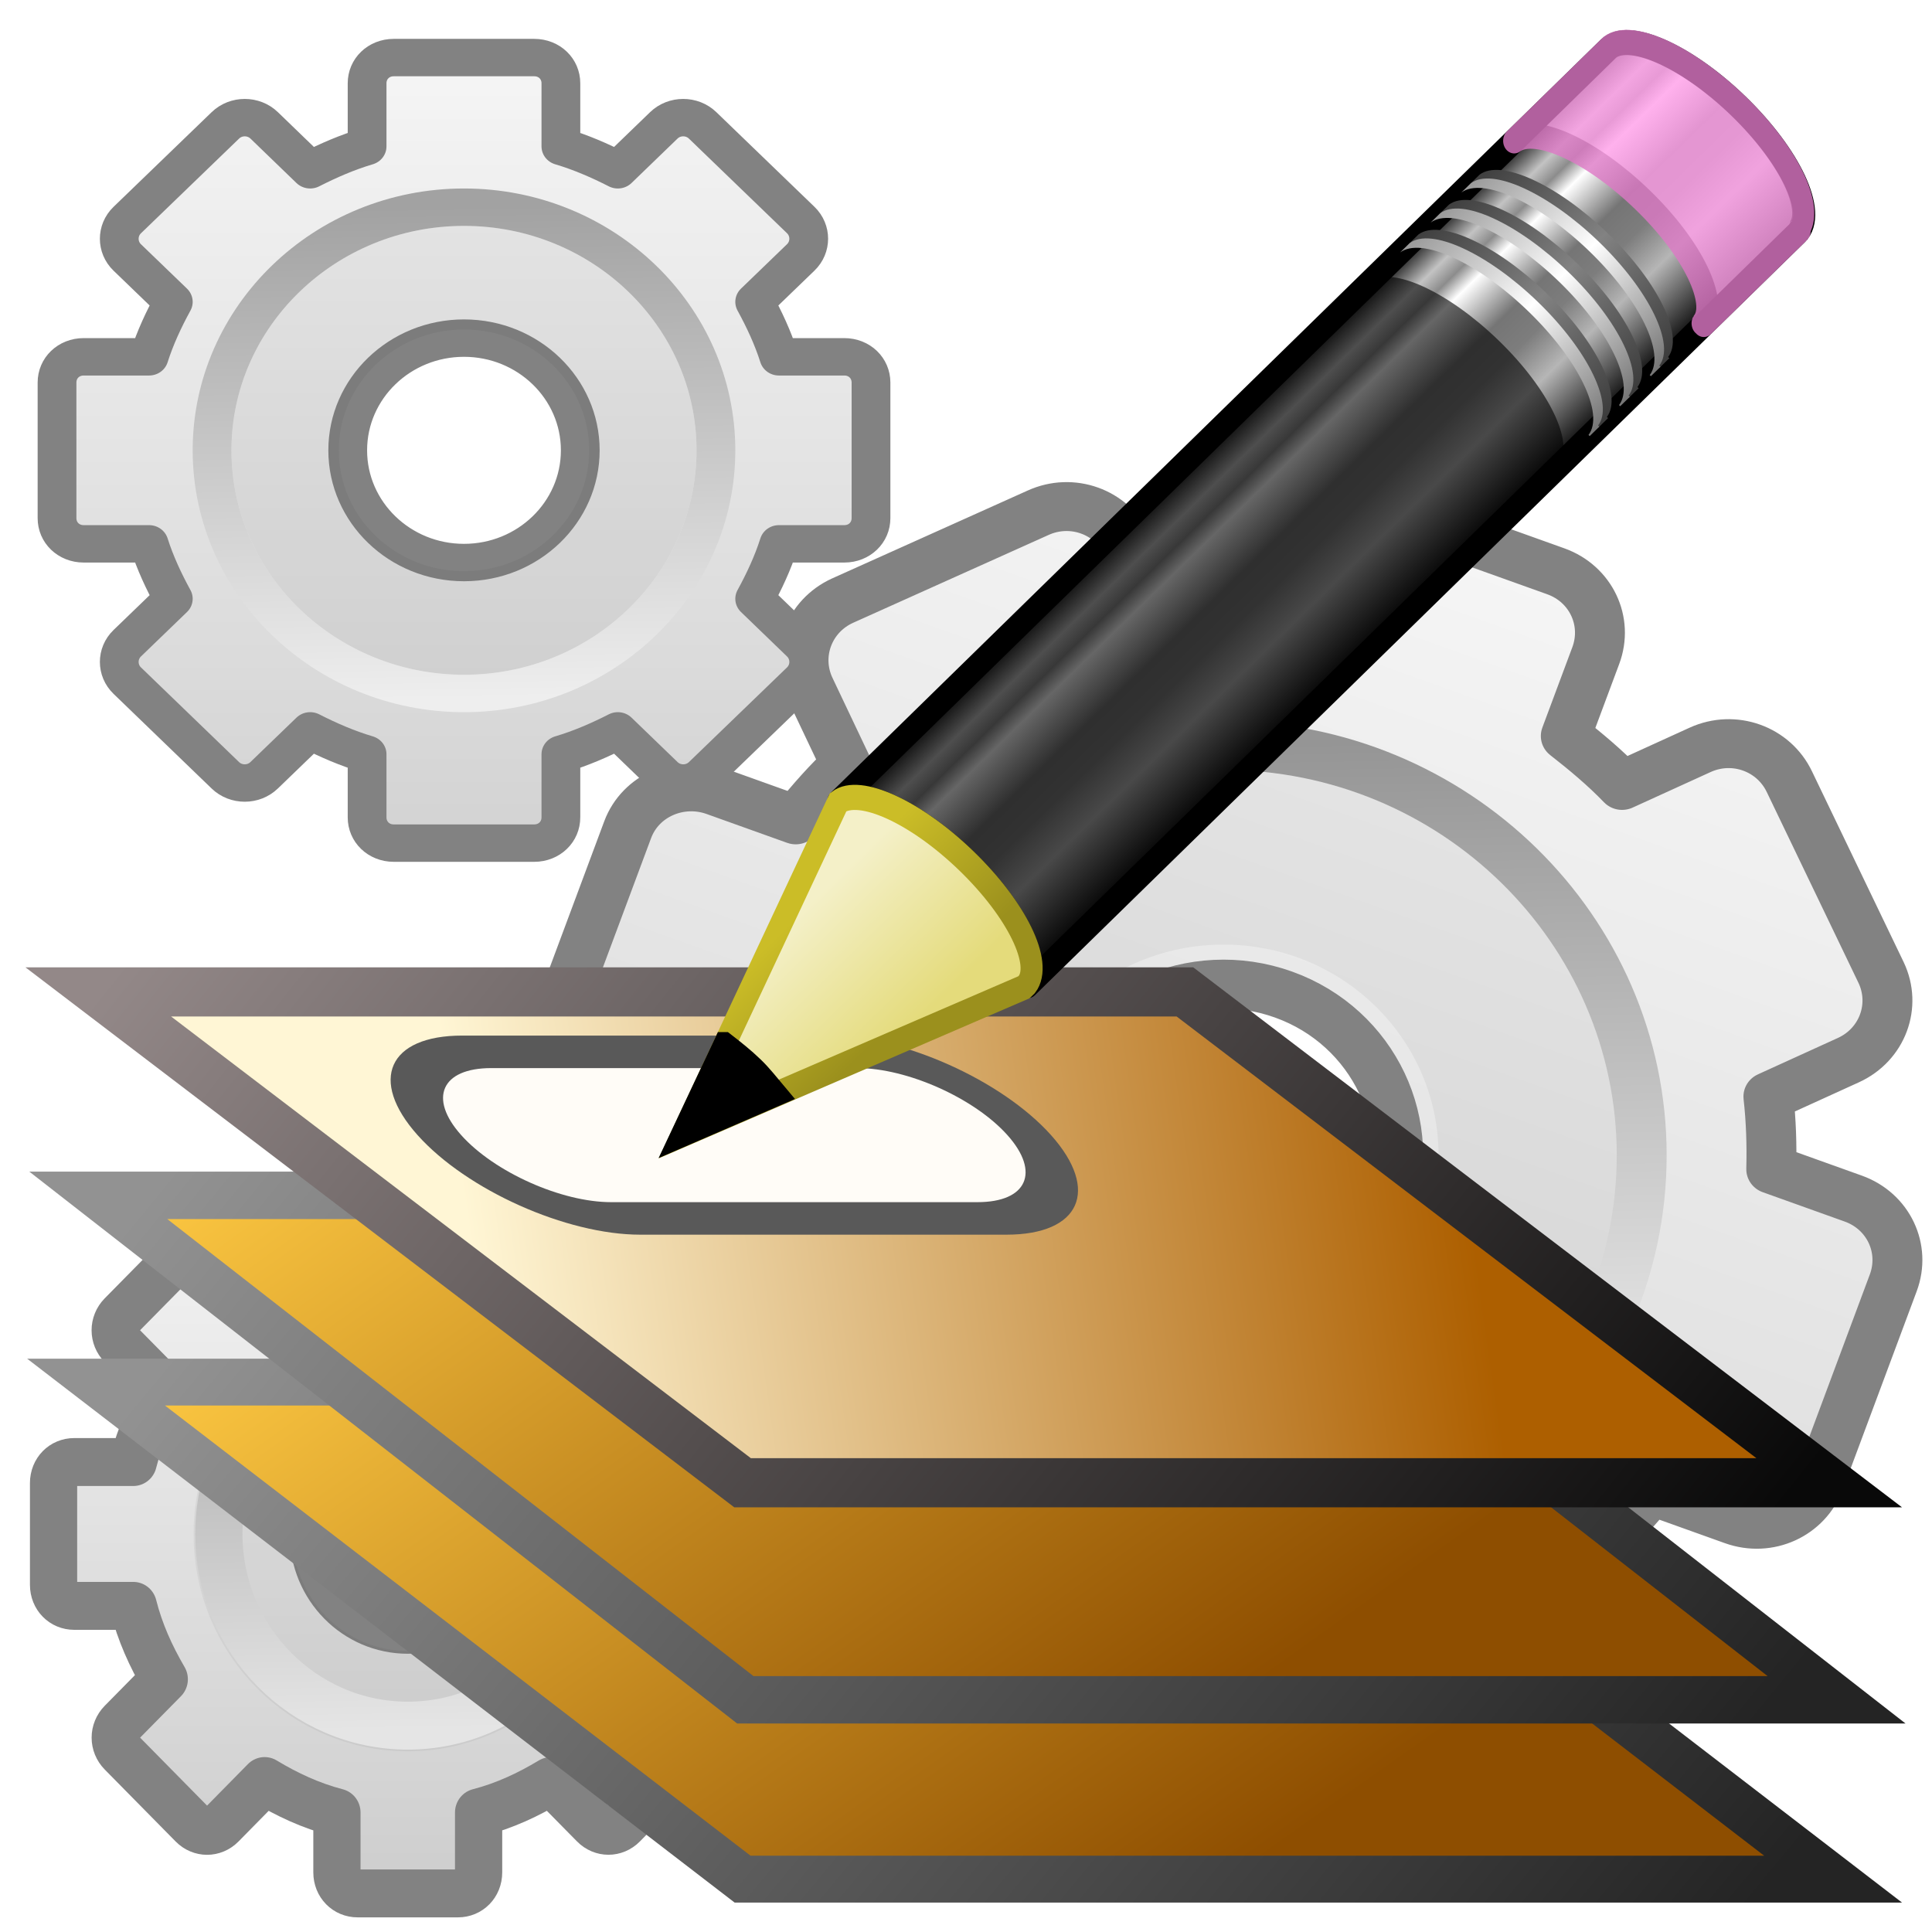
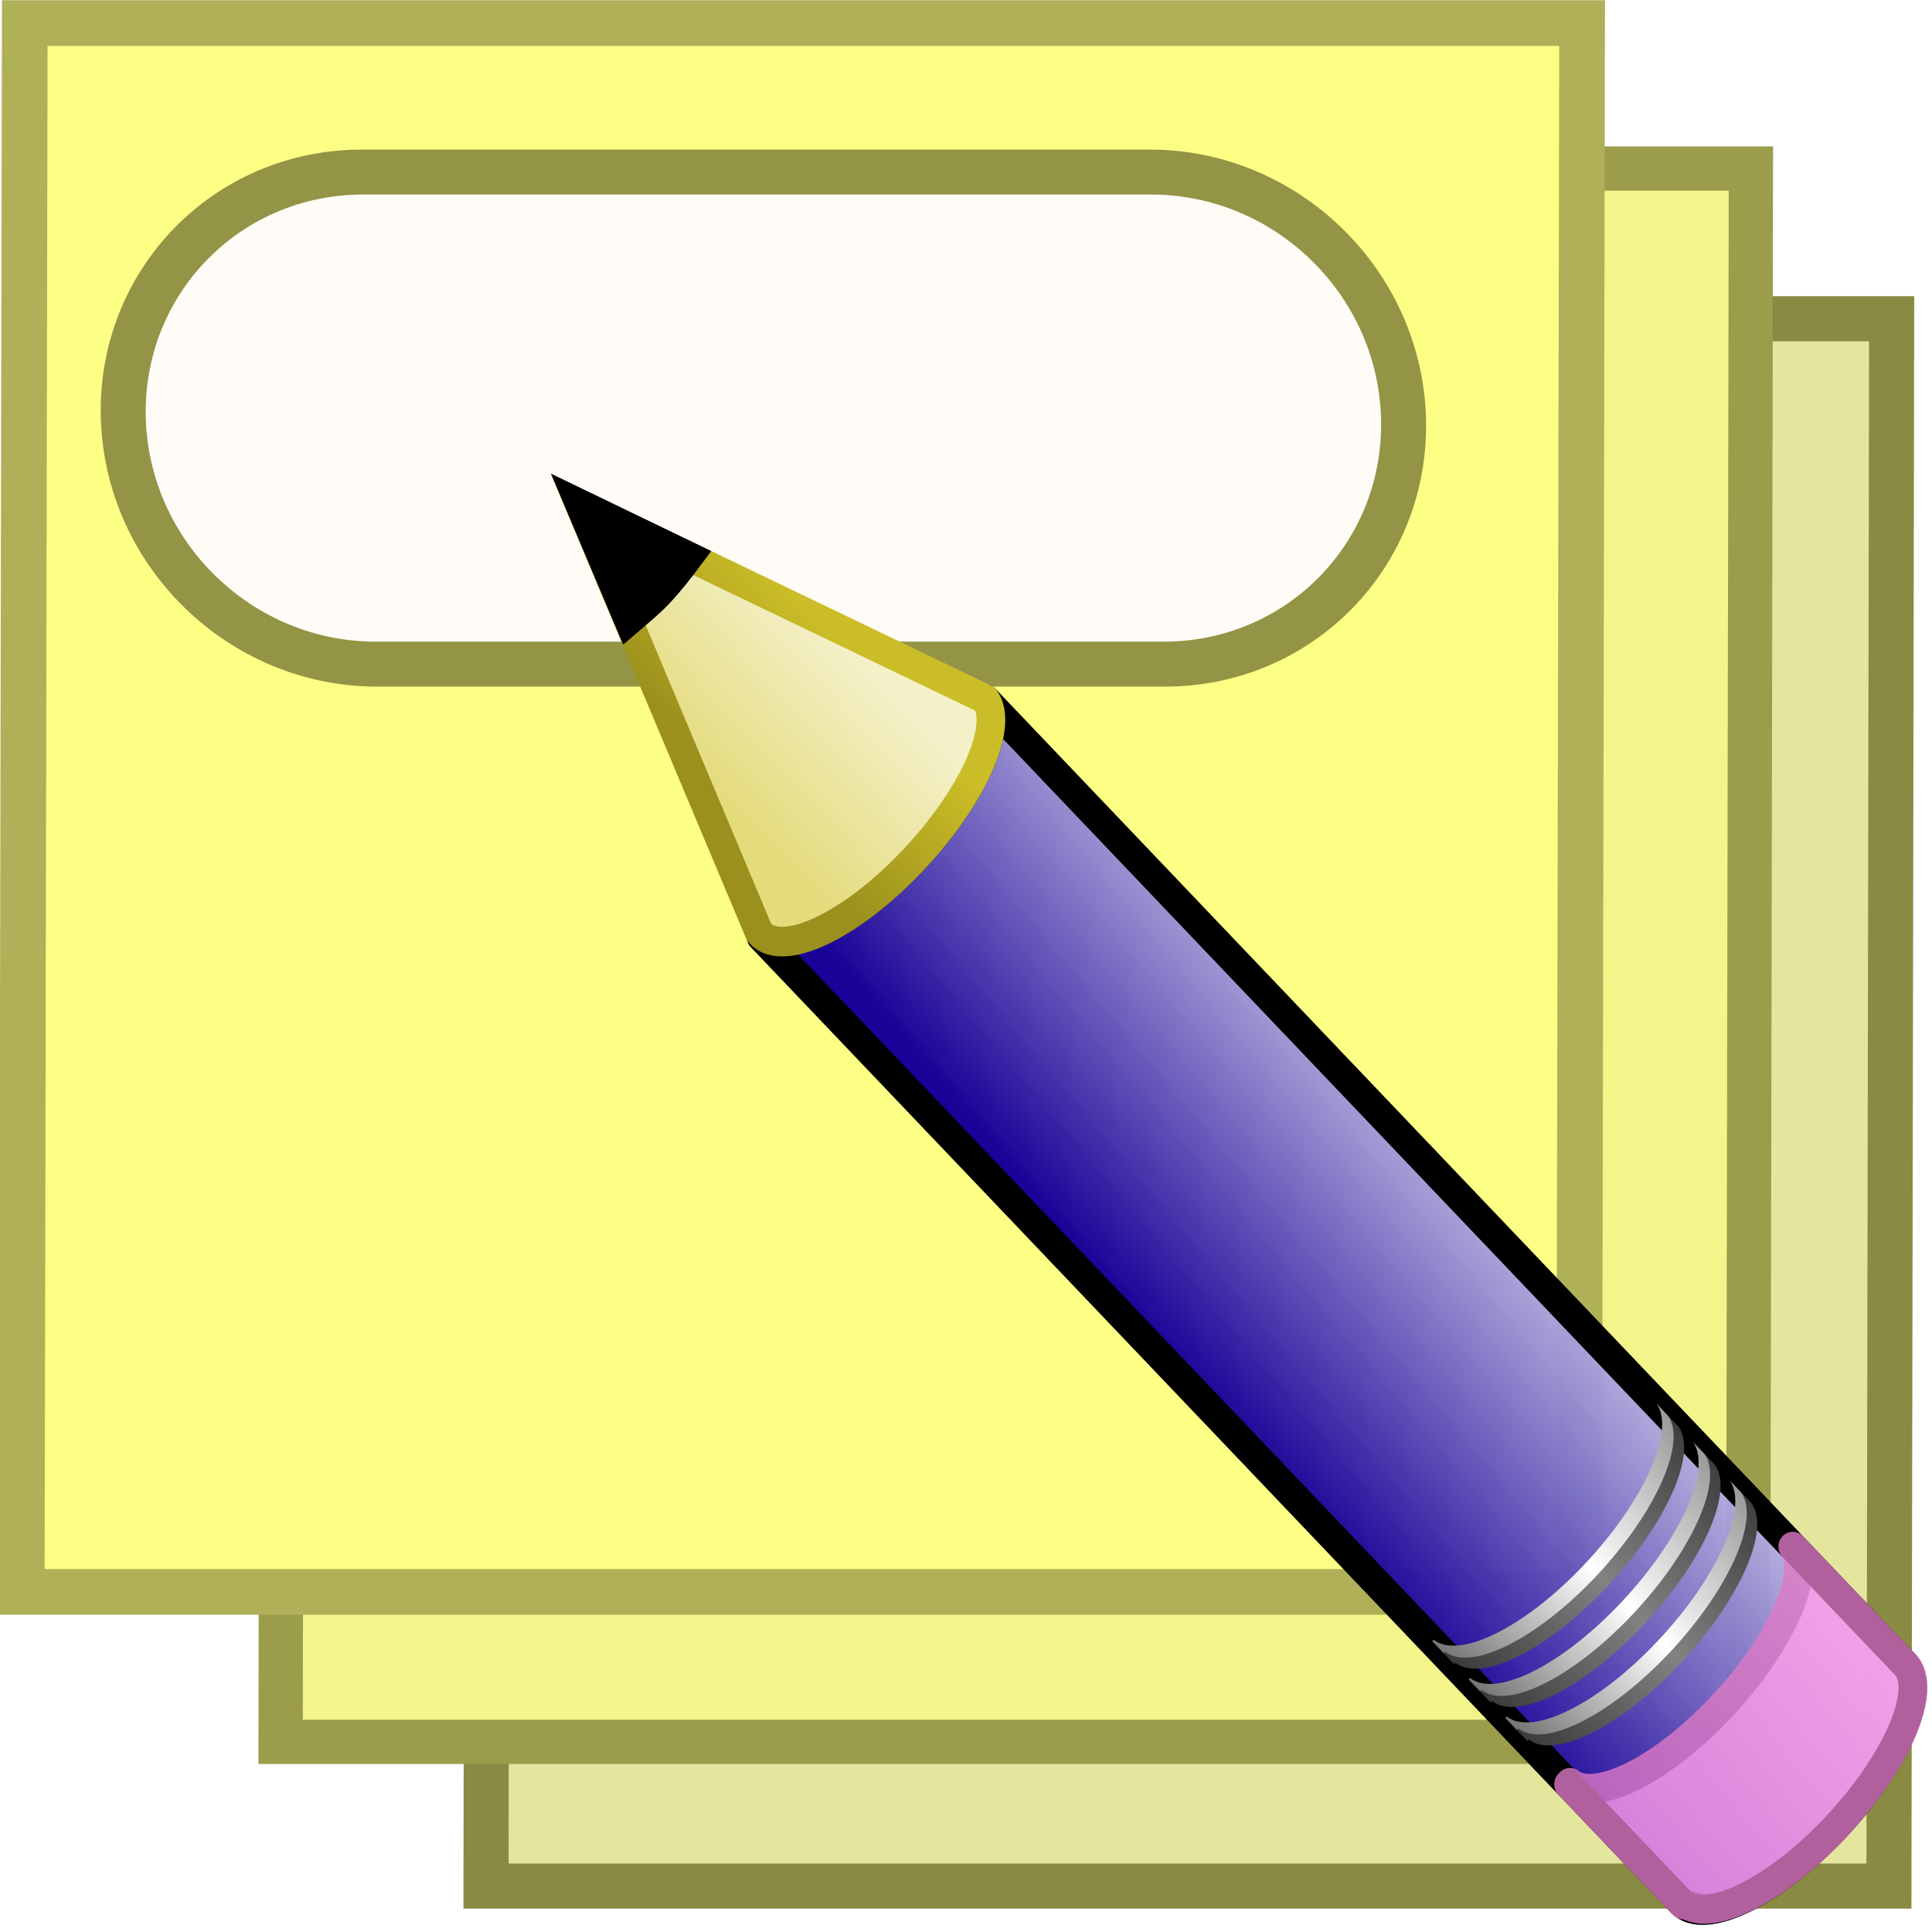
- <svg xmlns="http://www.w3.org/2000/svg" xmlns:xlink="http://www.w3.org/1999/xlink" version="1.1" width="64" height="64" id="svg3277">
+ <svg xmlns="http://www.w3.org/2000/svg" xmlns:ns1="http://www.openswatchbook.org/uri/2009/osb" xmlns:xlink="http://www.w3.org/1999/xlink" version="1.1" width="64" height="64" id="svg3277">
  <defs id="defs3279">
-     <linearGradient id="linearGradient989">
-       <stop id="stop985" offset="0" style="stop-color:#8e4e00;stop-opacity:1" />
-       <stop id="stop987" offset="1" style="stop-color:#f9c440;stop-opacity:1" />
+     <marker orient="auto" refY="0" refX="0" id="Arrow1Lstart" style="overflow:visible">
+       <path id="path1413" d="M 0,0 5,-5 -12.5,0 5,5 Z" style="fill-rule:evenodd;stroke:#000000;stroke-width:1pt" transform="matrix(0.8,0,0,0.8,10,0)" />
+     </marker>
+     <linearGradient id="linearGradient1370" ns1:paint="gradient">
+       <stop style="stop-color:#180297;stop-opacity:1" offset="0" id="stop1366" />
+       <stop style="stop-color:#cdc9ef;stop-opacity:0.941" offset="1" id="stop1368" />
    </linearGradient>
-     <linearGradient id="linearGradient967">
-       <stop style="stop-color:#242424;stop-opacity:1" offset="0" id="stop963" />
-       <stop style="stop-color:#929292;stop-opacity:1" offset="1" id="stop965" />
+     <linearGradient id="linearGradient1360" ns1:paint="solid">
+       <stop style="stop-color:#000000;stop-opacity:1;" offset="0" id="stop1358" />
    </linearGradient>
-     <linearGradient id="linearGradient1748">
-       <stop id="stop1744" offset="0" style="stop-color:#090909;stop-opacity:1" />
-       <stop id="stop1746" offset="1" style="stop-color:#938888;stop-opacity:1" />
-     </linearGradient>
-     <linearGradient id="linearGradient1558">
-       <stop style="stop-color:#ad5f00;stop-opacity:1" offset="0" id="stop1554" />
-       <stop style="stop-color:#fff6d5;stop-opacity:1" offset="1" id="stop1556" />
-     </linearGradient>
-     <linearGradient id="linearGradient3155">
-       <stop id="stop3157" style="stop-color:#000000;stop-opacity:1" offset="0" />
+     <linearGradient id="linearGradient3155" ns1:paint="gradient">
+       <stop id="stop3157" style="stop-color:#000000;stop-opacity:1;" offset="0" />
      <stop id="stop3171" style="stop-color:#c3c3c3;stop-opacity:1" offset="0.135" />
      <stop id="stop3173" style="stop-color:#8c8c8c;stop-opacity:1" offset="0.202" />
      <stop id="stop3163" style="stop-color:#ffffff;stop-opacity:1" offset="0.27" />
      <stop id="stop3165" style="stop-color:#757575;stop-opacity:1" offset="0.447" />
      <stop id="stop3167" style="stop-color:#7d7d7d;stop-opacity:1" offset="0.571" />
      <stop id="stop3169" style="stop-color:#b6b6b6;stop-opacity:1" offset="0.72" />
      <stop id="stop3159" style="stop-color:#000000;stop-opacity:1" offset="1" />
    </linearGradient>
-     <linearGradient x1="23.576" y1="25.357" x2="23.576" y2="31.211" id="linearGradient3265" xlink:href="#linearGradient3155" gradientUnits="userSpaceOnUse" gradientTransform="matrix(1.138015,-0.9770483,1.167803,0.9927227,-100.216,7.691628)" spreadMethod="pad" />
-     <linearGradient x1="30.038" y1="24.99" x2="30.038" y2="30" id="linearGradient3260" xlink:href="#linearGradient3240" gradientUnits="userSpaceOnUse" gradientTransform="matrix(1.105845,-0.9494285,1.366701,1.161801,-103.9709,3.045488)" />
-     <linearGradient x1="30.038" y1="24.99" x2="30.038" y2="30" id="linearGradient3257" xlink:href="#linearGradient3223" gradientUnits="userSpaceOnUse" gradientTransform="matrix(1.105845,-0.9494285,1.366701,1.161801,-104.2876,3.317392)" />
-     <linearGradient x1="30.038" y1="24.99" x2="30.038" y2="30" id="linearGradient3254" xlink:href="#linearGradient3240" gradientUnits="userSpaceOnUse" gradientTransform="matrix(1.105845,-0.9494285,1.366701,1.161801,-102.8704,2.100625)" />
-     <linearGradient x1="30.038" y1="24.99" x2="30.038" y2="30" id="linearGradient3251" xlink:href="#linearGradient3223" gradientUnits="userSpaceOnUse" gradientTransform="matrix(1.105845,-0.9494285,1.366701,1.161801,-103.1871,2.372529)" />
+     <linearGradient x1="23.576" y1="25.357" x2="23.576" y2="31.211" id="linearGradient3265" xlink:href="#linearGradient3155" gradientUnits="userSpaceOnUse" gradientTransform="matrix(2.06818,2.100115,-2.101359,2.155086,85.33555,-61.86957)" spreadMethod="pad" />
+     <linearGradient x1="30.038" y1="24.99" x2="30.038" y2="30" id="linearGradient3260" xlink:href="#linearGradient3240" gradientUnits="userSpaceOnUse" gradientTransform="matrix(2.009715,2.040748,-2.459258,2.522136,95.17033,-68.79899)" />
+     <linearGradient x1="30.038" y1="24.99" x2="30.038" y2="30" id="linearGradient3257" xlink:href="#linearGradient3223" gradientUnits="userSpaceOnUse" gradientTransform="matrix(2.009715,2.040748,-2.459258,2.522136,94.59477,-69.38343)" />
+     <linearGradient x1="30.038" y1="24.99" x2="30.038" y2="30" id="linearGradient3254" xlink:href="#linearGradient3240" gradientUnits="userSpaceOnUse" gradientTransform="matrix(2.009715,2.040748,-2.459258,2.522136,97.17037,-66.76807)" />
+     <linearGradient x1="30.038" y1="24.99" x2="30.038" y2="30" id="linearGradient3251" xlink:href="#linearGradient3223" gradientUnits="userSpaceOnUse" gradientTransform="matrix(2.009715,2.040748,-2.459258,2.522136,96.59482,-67.35251)" />
    <linearGradient id="linearGradient3240">
      <stop id="stop3242" style="stop-color:#3e3e3e;stop-opacity:1" offset="0" />
      <stop id="stop3244" style="stop-color:#828282;stop-opacity:1" offset="0.5" />
      <stop id="stop3246" style="stop-color:#3c3c3c;stop-opacity:1" offset="1" />
    </linearGradient>
-     <linearGradient x1="30.038" y1="24.99" x2="30.038" y2="30" id="linearGradient3248" xlink:href="#linearGradient3240" gradientUnits="userSpaceOnUse" gradientTransform="matrix(1.105845,-0.9494285,1.366701,1.161801,-101.7645,1.151197)" />
+     <linearGradient x1="30.038" y1="24.99" x2="30.038" y2="30" id="linearGradient3248" xlink:href="#linearGradient3240" gradientUnits="userSpaceOnUse" gradientTransform="matrix(2.009715,2.040748,-2.459258,2.522136,99.18009,-64.72731)" />
    <linearGradient id="linearGradient3223">
      <stop id="stop3225" style="stop-color:#999999;stop-opacity:1" offset="0" />
      <stop id="stop3231" style="stop-color:#ffffff;stop-opacity:1" offset="0.5" />
      <stop id="stop3227" style="stop-color:#777777;stop-opacity:1" offset="1" />
    </linearGradient>
-     <linearGradient x1="30.038" y1="24.99" x2="30.038" y2="30" id="linearGradient3245" xlink:href="#linearGradient3223" gradientUnits="userSpaceOnUse" gradientTransform="matrix(1.105845,-0.9494285,1.366701,1.161801,-102.0812,1.423101)" />
+     <linearGradient x1="30.038" y1="24.99" x2="30.038" y2="30" id="linearGradient3245" xlink:href="#linearGradient3223" gradientUnits="userSpaceOnUse" gradientTransform="matrix(2.009715,2.040748,-2.459258,2.522136,98.60453,-65.31175)" />
    <linearGradient id="linearGradient3191">
      <stop id="stop3193" style="stop-color:#cbbd27;stop-opacity:1" offset="0" />
      <stop id="stop3195" style="stop-color:#9b901d;stop-opacity:1" offset="1" />
    </linearGradient>
-     <linearGradient x1="5.518" y1="37.372" x2="9.522" y2="41.392" id="linearGradient3270" xlink:href="#linearGradient3191" gradientUnits="userSpaceOnUse" gradientTransform="matrix(0.9291561,0,0,0.7931815,-65.57742,-3.165333)" />
+     <linearGradient x1="5.518" y1="37.372" x2="9.522" y2="41.392" id="linearGradient3270" xlink:href="#linearGradient3191" gradientUnits="userSpaceOnUse" gradientTransform="matrix(0,1.714683,-1.678977,0,108.3172,2.053074)" />
    <linearGradient id="linearGradient3290">
      <stop id="stop3292" style="stop-color:#e4db7b;stop-opacity:1" offset="0" />
      <stop id="stop3294" style="stop-color:#f4f0c8;stop-opacity:1" offset="1" />
    </linearGradient>
-     <linearGradient x1="9" y1="29.057" x2="9" y2="26.03" id="linearGradient3268" xlink:href="#linearGradient3290" gradientUnits="userSpaceOnUse" gradientTransform="matrix(1.105845,-0.9494285,1.366701,1.161801,-104.3909,3.40609)" />
-     <linearGradient xlink:href="#linearGradient1558" id="linearGradient1560" x1="-69.352" y1="65.041" x2="-91.767" y2="53.002" gradientUnits="userSpaceOnUse" gradientTransform="matrix(1.153876,0,0,0.8739057,73.05117,13.64962)" />
-     <linearGradient xlink:href="#linearGradient1748" id="linearGradient1742" gradientUnits="userSpaceOnUse" x1="-66.851" y1="76.491" x2="-97.868" y2="46.427" gradientTransform="matrix(1.153876,0,0,0.8739057,73.05117,13.64962)" />
-     <linearGradient xlink:href="#linearGradient989" id="linearGradient1560-6" x1="-77.816" y1="72.352" x2="-97.11" y2="48.045" gradientUnits="userSpaceOnUse" gradientTransform="matrix(1.158761,0,0,0.8852151,65.87526,23.30123)" />
-     <linearGradient xlink:href="#linearGradient967" id="linearGradient1742-3" gradientUnits="userSpaceOnUse" x1="-67.612" y1="76.321" x2="-97.154" y2="47.171" gradientTransform="matrix(1.158761,0,0,0.8852151,65.87526,23.30123)" />
+     <linearGradient x1="9" y1="29.057" x2="9" y2="26.03" id="linearGradient3268" xlink:href="#linearGradient3290" gradientUnits="userSpaceOnUse" gradientTransform="matrix(2.009715,2.040748,-2.459258,2.522136,94.40701,-69.57408)" />
    <linearGradient x1="32.036" y1="19" x2="32.036" y2="47.012" id="linearGradient3326" xlink:href="#linearGradient3309-8" gradientUnits="userSpaceOnUse" gradientTransform="rotate(20.06898,71.53678,-17.8854)" />
    <linearGradient x1="63.999" y1="3.1" x2="63.999" y2="122.899" id="linearGradient3309-8" gradientUnits="userSpaceOnUse">
      <stop id="stop3311-4" style="stop-color:#f6f6f6;stop-opacity:1" offset="0" />
      <stop id="stop3313-8" style="stop-color:#d2d2d2;stop-opacity:1" offset="1" />
    </linearGradient>
    <linearGradient x1="25.923" y1="19" x2="25.923" y2="47.045" id="linearGradient3328" xlink:href="#linearGradient3397-1" gradientUnits="userSpaceOnUse" gradientTransform="rotate(20.06898,71.53678,-17.8854)" />
    <linearGradient id="linearGradient3397-1">
      <stop id="stop3399-0" style="stop-color:#aaaaaa;stop-opacity:1" offset="0" />
      <stop id="stop3401-3" style="stop-color:#8c8c8c;stop-opacity:1" offset="1" />
    </linearGradient>
    <linearGradient x1="86.133" y1="105.105" x2="84.639" y2="20.895" id="linearGradient2868" xlink:href="#linearGradient5128-0" gradientUnits="userSpaceOnUse" gradientTransform="matrix(0.2014014,0,0,0.2014015,3.110304,3.311705)" />
    <linearGradient id="linearGradient5128-0">
      <stop id="stop5130-4" style="stop-color:#ffffff;stop-opacity:1" offset="0" />
      <stop id="stop5132-4" style="stop-color:#959595;stop-opacity:1" offset="1" />
    </linearGradient>
    <linearGradient x1="34" y1="1" x2="34" y2="23" id="linearGradient3218" xlink:href="#linearGradient3309-8" gradientUnits="userSpaceOnUse" gradientTransform="translate(-24.5)" />
    <linearGradient x1="40" y1="1" x2="40" y2="23.02" id="linearGradient3228" xlink:href="#linearGradient3397-1" gradientUnits="userSpaceOnUse" gradientTransform="translate(-24.5)" />
    <linearGradient x1="86.133" y1="105.105" x2="84.639" y2="20.895" id="linearGradient3241" xlink:href="#linearGradient5128-6" gradientUnits="userSpaceOnUse" gradientTransform="matrix(0.1562313,0,0,0.1562313,2.001202,2.157432)" />
    <linearGradient id="linearGradient5128-6">
      <stop id="stop5130-43" style="stop-color:#eeeeee;stop-opacity:1" offset="0" />
      <stop id="stop5132-0" style="stop-color:#a2a2a2;stop-opacity:1" offset="1" />
    </linearGradient>
    <linearGradient x1="25" y1="0" x2="25" y2="16" id="linearGradient3262" xlink:href="#linearGradient3309-6" gradientUnits="userSpaceOnUse" gradientTransform="translate(-17.05819)" />
    <linearGradient x1="63.999" y1="3.1" x2="63.999" y2="122.899" id="linearGradient3309-6" gradientUnits="userSpaceOnUse">
      <stop id="stop3311-2" style="stop-color:#f6f6f6;stop-opacity:1" offset="0" />
      <stop id="stop3313-9" style="stop-color:#cccccc;stop-opacity:1" offset="1" />
    </linearGradient>
    <linearGradient x1="21" y1="0" x2="21" y2="16.005" id="linearGradient3264" xlink:href="#linearGradient3397-1" gradientUnits="userSpaceOnUse" gradientTransform="translate(-17.05819)" />
    <linearGradient x1="86.133" y1="105.105" x2="84.639" y2="20.895" id="linearGradient3260-6" xlink:href="#linearGradient5128-3" gradientUnits="userSpaceOnUse" gradientTransform="matrix(0.09614231,0,0,0.09614231,1.846893,1.943036)" />
    <linearGradient id="linearGradient5128-3">
      <stop id="stop5130-1" style="stop-color:#e5e5e5;stop-opacity:1" offset="0" />
      <stop id="stop5132-1" style="stop-color:#ababab;stop-opacity:1" offset="1" />
    </linearGradient>
-     <linearGradient xlink:href="#linearGradient989" id="linearGradient1560-6-3" x1="-77.816" y1="72.352" x2="-97.11" y2="48.045" gradientUnits="userSpaceOnUse" gradientTransform="matrix(1.157955,0,0,0.8799389,56.95382,34.2675)" />
-     <linearGradient xlink:href="#linearGradient967" id="linearGradient1742-3-5" gradientUnits="userSpaceOnUse" x1="-67.612" y1="76.321" x2="-97.154" y2="47.171" gradientTransform="matrix(1.157955,0,0,0.8799389,56.95382,34.2675)" />
+     <linearGradient xlink:href="#linearGradient1370" id="linearGradient1378" gradientUnits="userSpaceOnUse" x1="67.191" y1="53.571" x2="84" y2="39" />
  </defs>
-   <g id="g979" transform="matrix(1.246965,0,0,1.263242,-11.84108,-11.93966)">
-     <g id="layer1-1" transform="matrix(1.325735,0,0,1.28262,20.78824,19.22555)">
-       <path style="display:block;overflow:visible;visibility:visible;fill:url(#linearGradient3326);fill-opacity:1;fill-rule:nonzero;stroke:#828282;stroke-width:1;stroke-linecap:butt;stroke-linejoin:round;stroke-miterlimit:4;stroke-dasharray:none;stroke-dashoffset:0;stroke-opacity:1;marker:none;enable-background:accumulate" id="rect2576" d="m 18.637,2.591 c -0.703,-0.257 -1.496,0.087 -1.753,0.79 l -0.601,1.644 c -0.499,-0.013 -0.994,0.002 -1.485,0.057 L 14.072,3.518 C 13.757,2.839 12.961,2.548 12.282,2.864 L 8.365,4.66 C 7.686,4.976 7.395,5.772 7.711,6.451 l 0.727,1.563 C 8.072,8.359 7.744,8.744 7.427,9.142 L 5.812,8.552 C 5.109,8.295 4.317,8.639 4.06,9.342 L 2.58,13.393 c -0.257,0.703 0.127,1.477 0.83,1.734 l 1.614,0.59 c -0.013,0.509 -0.011,1.014 0.046,1.514 l -1.563,0.727 c -0.679,0.316 -0.97,1.112 -0.654,1.791 l 1.836,3.898 c 0.316,0.679 1.112,0.97 1.791,0.654 l 1.563,-0.727 c 0.34,0.358 0.708,0.689 1.098,1 l -0.601,1.644 c -0.257,0.703 0.127,1.477 0.83,1.734 l 4.021,1.469 c 0.703,0.257 1.466,-0.098 1.723,-0.801 l 0.601,-1.644 c 0.509,0.013 1.014,0.011 1.514,-0.046 l 0.727,1.563 c 0.316,0.679 1.112,0.97 1.791,0.654 l 3.917,-1.796 c 0.679,-0.316 0.97,-1.112 0.654,-1.791 l -0.745,-1.603 c 0.358,-0.34 0.689,-0.708 1,-1.098 l 1.644,0.601 c 0.703,0.257 1.466,-0.098 1.723,-0.801 l 1.48,-4.051 c 0.257,-0.703 -0.098,-1.466 -0.801,-1.723 l -1.644,-0.601 c 0.013,-0.499 -0.003,-0.994 -0.057,-1.485 l 1.603,-0.745 C 29.201,13.738 29.492,12.942 29.176,12.263 L 27.34,8.365 C 27.024,7.686 26.228,7.395 25.549,7.711 L 23.986,8.438 C 23.641,8.072 23.256,7.744 22.858,7.427 L 23.459,5.783 C 23.716,5.08 23.361,4.317 22.658,4.06 Z M 17.201,12.713 c 1.815,0.663 2.749,2.674 2.086,4.489 -0.663,1.815 -2.674,2.749 -4.489,2.086 -1.815,-0.663 -2.749,-2.674 -2.086,-4.489 0.663,-1.815 2.674,-2.749 4.489,-2.086 z" />
-       <path style="opacity:0.05;fill:#000000;fill-opacity:1;stroke:none" id="path3315" d="m 16,8 c -4.411,0 -8,3.589 -8,8 0,4.411 3.589,8 8,8 C 20.411,24 24,20.411 24,16 24,11.589 20.411,8 16,8 Z m 0,3.692 c 2.378,0 4.308,1.93 4.308,4.308 0,2.378 -1.93,4.308 -4.308,4.308 -2.378,0 -4.308,-1.93 -4.308,-4.308 0,-2.378 1.93,-4.308 4.308,-4.308 z" />
-       <path style="fill:none;stroke:url(#linearGradient2868);stroke-width:1;stroke-miterlimit:4;stroke-dasharray:none" id="path28" d="m 16,7.621 c -4.62,0 -8.379,3.759 -8.379,8.379 0,4.62 3.759,8.379 8.379,8.379 4.62,0 8.379,-3.759 8.379,-8.379 0,-4.62 -3.759,-8.379 -8.379,-8.379 z" />
+   <g id="layer9">
+     <rect style="opacity:1;fill:#e4e69e;fill-opacity:1;stroke:#8a8b42;stroke-width:1.493;stroke-linejoin:miter;stroke-miterlimit:2;stroke-dasharray:none;stroke-opacity:1;paint-order:markers fill stroke" id="rect1552-6" width="46.474" height="51.92" x="16.208" y="10.558" transform="matrix(1,0,-0.00174353,0.9999985,0,0)" clip-path="none" />
+     <rect style="opacity:1;fill:#f3f58b;fill-opacity:1;stroke:#9c9d4a;stroke-width:1.467;stroke-linejoin:miter;stroke-miterlimit:2;stroke-dasharray:none;stroke-opacity:1;paint-order:markers fill stroke" id="rect1552-3" width="48.611" height="52.119" x="9.4" y="5.583" transform="matrix(1,0,-0.00181671,0.9999984,0,0)" clip-path="none" />
+     <rect style="opacity:1;fill:#fdff85;fill-opacity:1;stroke:#afb058;stroke-width:1.514;stroke-linejoin:miter;stroke-miterlimit:2;stroke-dasharray:none;stroke-opacity:1;paint-order:markers fill stroke" id="rect1552" width="51.589" height="51.971" x="0.822" y="0.763" transform="matrix(1,0,-0.00193352,0.9999981,0,0)" clip-path="none" />
+     <rect style="opacity:1;fill:#fffcf7;fill-opacity:1;stroke:#949446;stroke-width:1.49;stroke-linejoin:round;stroke-miterlimit:4;stroke-dasharray:none;stroke-dashoffset:0;stroke-opacity:1" id="rect1016" width="42.408" height="16.307" x="3.696" y="5.702" ry="8.153" transform="matrix(1,0,0.02806116,0.9996062,0,0)" />
+   </g>
+   <g id="layer8" style="display:inline">
+     <g id="g1403" transform="matrix(0.6041052,0,0,0.6243573,-0.6728993,13.04779)">
+       <g id="g1390">
+         <path style="fill:url(#linearGradient1378);fill-opacity:1;stroke:#000000;stroke-width:1.572;stroke-linecap:butt;stroke-linejoin:round;stroke-miterlimit:4;stroke-dasharray:none;stroke-dashoffset:0;stroke-opacity:1" id="rect2383" d="m 55.144,16.198 c 1.064,1.411 -0.661,5.164 -3.95,8.537 -3.281,3.365 -6.874,5.057 -8.269,3.994 -0.005,-0.004 -0.072,0.083 -0.077,0.079 l 50.431,51.21 c 1.28,1.3 5.078,-0.465 8.472,-3.946 3.394,-3.481 5.105,-7.365 3.824,-8.665 z" />
+         <path style="opacity:0.8;fill:#ff9de8;fill-opacity:1;stroke:#dd78c5;stroke-width:1.572;stroke-linecap:butt;stroke-linejoin:round;stroke-miterlimit:4;stroke-dasharray:none;stroke-dashoffset:0;stroke-opacity:1" id="rect3175" d="m 99.421,61.158 c 1.064,1.411 -0.661,5.164 -3.95,8.537 -3.281,3.365 -6.874,5.057 -8.269,3.994 -0.005,-0.004 -0.072,0.083 -0.077,0.079 l 6.155,6.25 0.126,0.128 c 0.005,0.004 0.072,-0.083 0.077,-0.079 1.396,1.062 4.988,-0.629 8.269,-3.994 3.289,-3.373 5.014,-7.126 3.95,-8.537 l -0.126,-0.128 -6.155,-6.25 z" />
+         <path style="fill:url(#linearGradient3260);fill-opacity:1;stroke:none;stroke-width:1.733" id="path3233" d="m 92.522,54.153 c 1.064,1.411 -0.661,5.164 -3.95,8.537 -3.281,3.365 -6.874,5.057 -8.269,3.994 -0.005,-0.004 -0.072,0.083 -0.077,0.079 l 0.628,0.638 c 0.005,0.004 0.072,-0.083 0.077,-0.079 1.396,1.062 4.988,-0.629 8.269,-3.994 3.289,-3.373 5.014,-7.126 3.95,-8.537 L 92.522,54.153 Z" />
+         <path style="fill:url(#linearGradient3257);fill-opacity:1;stroke:none;stroke-width:1.733" id="path3216" d="m 91.946,53.568 c 1.064,1.411 -0.661,5.164 -3.95,8.537 -3.281,3.365 -6.874,5.057 -8.269,3.994 -0.005,-0.004 -0.072,0.083 -0.077,0.079 l 0.628,0.638 c 0.005,0.004 0.072,-0.083 0.077,-0.079 1.396,1.062 4.988,-0.629 8.269,-3.994 3.289,-3.373 5.014,-7.126 3.95,-8.537 z" />
+         <path style="fill:url(#linearGradient3254);fill-opacity:1;stroke:none;stroke-width:1.733" id="path3248" d="m 94.522,56.184 c 1.064,1.411 -0.661,5.164 -3.95,8.537 -3.281,3.365 -6.874,5.057 -8.269,3.994 -0.005,-0.004 -0.072,0.083 -0.077,0.079 l 0.628,0.638 c 0.005,0.004 0.072,-0.083 0.077,-0.079 1.396,1.062 4.988,-0.629 8.269,-3.994 3.289,-3.373 5.014,-7.126 3.95,-8.537 z" />
+         <path style="fill:url(#linearGradient3251);fill-opacity:1;stroke:none;stroke-width:1.733" id="path3250" d="m 93.946,55.599 c 1.064,1.411 -0.661,5.164 -3.95,8.537 -3.281,3.365 -6.874,5.057 -8.269,3.994 -0.005,-0.004 -0.072,0.083 -0.077,0.079 l 0.628,0.638 c 0.005,0.004 0.072,-0.083 0.077,-0.079 1.396,1.062 4.988,-0.629 8.269,-3.994 3.289,-3.373 5.014,-7.126 3.95,-8.537 l -0.628,-0.638 z" />
+         <path style="fill:url(#linearGradient3248);fill-opacity:1;stroke:none;stroke-width:1.733" id="path3256" d="m 96.532,58.224 c 1.064,1.411 -0.661,5.164 -3.95,8.537 -3.281,3.365 -6.874,5.057 -8.269,3.994 -0.005,-0.004 -0.072,0.083 -0.077,0.079 l 0.628,0.638 c 0.005,0.004 0.072,-0.083 0.077,-0.079 1.396,1.062 4.988,-0.629 8.269,-3.994 3.289,-3.373 5.014,-7.126 3.95,-8.537 z" />
+         <path style="fill:url(#linearGradient3245);fill-opacity:1;stroke:none;stroke-width:1.733" id="path3258" d="m 95.956,57.64 c 1.064,1.411 -0.661,5.164 -3.95,8.537 -3.281,3.365 -6.874,5.057 -8.269,3.994 -0.005,-0.004 -0.072,0.083 -0.077,0.079 l 0.628,0.638 c 0.005,0.004 0.072,-0.083 0.077,-0.079 1.396,1.062 4.988,-0.629 8.269,-3.994 3.289,-3.373 5.014,-7.126 3.95,-8.537 L 95.956,57.64 Z" />
+         <path style="fill:url(#linearGradient3268);fill-opacity:1;fill-rule:evenodd;stroke:url(#linearGradient3270);stroke-width:1.572;stroke-linecap:butt;stroke-linejoin:miter;stroke-miterlimit:4;stroke-dasharray:none;stroke-opacity:1" id="path3270" d="m 32.86,5.828 9.874,22.722 0.195,0.198 c 1.396,1.062 4.987,-0.653 8.269,-4.019 3.289,-3.373 5.003,-7.122 3.94,-8.533 z" />
+         <path style="fill:#000000;fill-opacity:1;fill-rule:evenodd;stroke:#000000;stroke-width:1.572;stroke-linecap:butt;stroke-linejoin:miter;stroke-miterlimit:4;stroke-dasharray:none;stroke-opacity:1" id="path3281" d="M 38.894,8.637 32.883,5.828 35.589,12.026 C 36.142,11.563 36.705,11.138 37.252,10.577 37.881,9.932 38.387,9.292 38.894,8.637 Z" />
+       </g>
    </g>
  </g>
-   <g id="g2486" transform="matrix(1.283947,0,0,1.239107,-0.0369587,0.04841869)">
-     <path style="display:block;overflow:visible;visibility:visible;fill:url(#linearGradient3218);fill-opacity:1;fill-rule:nonzero;stroke:#828282;stroke-width:1;stroke-linecap:butt;stroke-linejoin:round;stroke-miterlimit:4;stroke-dasharray:none;stroke-dashoffset:0;stroke-opacity:1;marker:none;enable-background:accumulate" id="rect2426" d="M 10.188,1.5 C 9.799,1.5 9.5,1.799 9.5,2.188 V 3.875 C 8.988,4.032 8.497,4.254 8.031,4.5 L 6.844,3.312 c -0.275,-0.275 -0.725,-0.275 -1,0 L 3.312,5.844 c -0.275,0.275 -0.275,0.725 0,1 L 4.5,8.031 C 4.254,8.497 4.032,8.988 3.875,9.5 H 2.188 C 1.799,9.5 1.5,9.799 1.5,10.188 v 3.625 C 1.5,14.201 1.799,14.5 2.188,14.5 H 3.875 c 0.157,0.512 0.379,1.003 0.625,1.469 l -1.188,1.188 c -0.275,0.275 -0.275,0.725 0,1 l 2.531,2.531 c 0.275,0.275 0.725,0.275 1,0 L 8.031,19.5 C 8.497,19.746 8.988,19.968 9.5,20.125 v 1.688 c 0,0.388 0.299,0.688 0.688,0.688 h 3.625 C 14.201,22.5 14.5,22.201 14.5,21.812 V 20.125 c 0.512,-0.157 1.003,-0.379 1.469,-0.625 l 1.188,1.188 c 0.275,0.275 0.725,0.275 1,0 l 2.531,-2.531 c 0.275,-0.275 0.275,-0.725 0,-1 L 19.5,15.969 C 19.746,15.503 19.968,15.012 20.125,14.5 h 1.688 c 0.388,0 0.688,-0.299 0.688,-0.688 v -3.625 C 22.5,9.799 22.201,9.5 21.812,9.5 H 20.125 C 19.968,8.988 19.746,8.497 19.5,8.031 l 1.188,-1.188 c 0.275,-0.275 0.275,-0.725 0,-1 L 18.156,3.312 c -0.275,-0.275 -0.725,-0.275 -1,0 L 15.969,4.5 C 15.503,4.254 15.012,4.032 14.5,3.875 V 2.188 C 14.5,1.799 14.201,1.5 13.812,1.5 Z M 12,9 c 1.656,0 3,1.344 3,3 0,1.656 -1.344,3 -3,3 -1.656,0 -3,-1.344 -3,-3 0,-1.656 1.344,-3 3,-3 z" />
-     <path style="opacity:0.05;fill:#000000;fill-opacity:1;stroke:none" id="path3315-9" d="m 12,6 c -3.308,-2e-7 -6,2.692 -6,6 0,3.308 2.692,6 6,6 3.308,-1e-6 6,-2.692 6,-6 0,-3.308 -2.692,-6 -6,-6 z m 0,2.769 c 1.783,0 3.231,1.447 3.231,3.231 0,1.783 -1.447,3.231 -3.231,3.231 -1.783,0 -3.231,-1.447 -3.231,-3.231 0,-1.783 1.447,-3.231 3.231,-3.231 z" />
-     <path style="fill:none;stroke:url(#linearGradient3241);stroke-width:1;stroke-miterlimit:4;stroke-dasharray:none" id="path28-2" d="m 12,5.5 c -3.584,0 -6.5,2.916 -6.5,6.5 C 5.5,15.584 8.416,18.5 12,18.5 15.584,18.5 18.5,15.584 18.5,12 18.5,8.416 15.584,5.5 12,5.5 Z" />
-   </g>
-   <g transform="matrix(1.564475,0,0,1.587718,0.992021,38.11158)" id="layer1-0">
-     <g id="g2479">
-       <path d="M 6.938,0.5 C 6.689,0.5 6.5,0.689 6.5,0.938 v 1.25 C 5.946,2.33 5.449,2.559 4.969,2.844 L 4.062,1.938 c -0.176,-0.176 -0.449,-0.176 -0.625,0 l -1.5,1.5 c -0.176,0.176 -0.176,0.449 0,0.625 L 2.844,4.969 C 2.559,5.449 2.33,5.946 2.188,6.5 h -1.25 C 0.689,6.5 0.5,6.689 0.5,6.938 v 2.125 c 1e-8,0.248 0.189,0.438 0.438,0.438 h 1.25 c 0.142,0.554 0.372,1.051 0.656,1.531 L 1.938,11.938 c -0.176,0.176 -0.176,0.449 0,0.625 l 1.5,1.5 c 0.176,0.176 0.449,0.176 0.625,0 L 4.969,13.156 C 5.449,13.441 5.946,13.67 6.5,13.812 v 1.25 c 1e-7,0.248 0.189,0.438 0.438,0.438 h 2.125 C 9.311,15.5 9.5,15.311 9.5,15.062 v -1.25 c 0.554,-0.142 1.051,-0.372 1.531,-0.656 l 0.906,0.906 c 0.176,0.176 0.449,0.176 0.625,0 l 1.5,-1.5 c 0.176,-0.176 0.176,-0.449 0,-0.625 L 13.156,11.031 C 13.441,10.551 13.67,10.054 13.812,9.5 h 1.25 C 15.311,9.5 15.5,9.311 15.5,9.062 V 6.938 C 15.5,6.689 15.311,6.5 15.062,6.5 h -1.25 C 13.67,5.946 13.441,5.449 13.156,4.969 L 14.062,4.062 c 0.176,-0.176 0.176,-0.449 0,-0.625 l -1.5,-1.5 c -0.176,-0.176 -0.449,-0.176 -0.625,0 L 11.031,2.844 C 10.551,2.559 10.054,2.33 9.5,2.188 v -1.25 C 9.5,0.689 9.311,0.5 9.062,0.5 Z M 8,6 c 1.104,0 2,0.896 2,2 0,1.104 -0.896,2 -2,2 C 6.896,10 6,9.104 6,8 6,6.896 6.896,6 8,6 Z" id="path2426" style="display:block;overflow:visible;visibility:visible;fill:url(#linearGradient3262);fill-opacity:1;fill-rule:nonzero;stroke:#828282;stroke-width:1;stroke-linecap:butt;stroke-linejoin:round;stroke-miterlimit:4;stroke-dasharray:none;stroke-dashoffset:0;stroke-opacity:1;marker:none;enable-background:accumulate" />
-       <path d="M 8,3.465 C 5.499,3.465 3.465,5.499 3.465,8 3.465,10.501 5.499,12.535 8,12.535 10.501,12.535 12.535,10.501 12.535,8 12.535,5.499 10.501,3.465 8,3.465 Z M 8,5.558 c 1.348,0 2.442,1.094 2.442,2.442 0,1.348 -1.094,2.442 -2.442,2.442 C 6.652,10.442 5.558,9.348 5.558,8 5.558,6.652 6.652,5.558 8,5.558 Z" id="path3315-3" style="opacity:0.05;fill:#000000;fill-opacity:1;stroke:none" />
-       <path d="M 8,4 C 5.794,4 4,5.794 4,8 4,10.206 5.794,12 8,12 10.206,12 12,10.206 12,8 12,5.794 10.206,4 8,4 Z" id="path28-4" style="fill:none;stroke:url(#linearGradient3260-6);stroke-width:1;stroke-miterlimit:4;stroke-dasharray:none" />
-     </g>
-   </g>
-   <rect style="fill:url(#linearGradient1560-6-3);fill-opacity:1;stroke:url(#linearGradient1742-3-5);stroke-width:2.547;stroke-linejoin:miter;stroke-miterlimit:4;stroke-dasharray:none;stroke-opacity:1;paint-order:markers fill stroke" id="rect1552-2-6" width="36.124" height="27.015" x="-56.373" y="75.12" transform="matrix(1,0,0.7928014,0.60948,0,0)" />
-   <rect style="fill:url(#linearGradient1560-6);fill-opacity:1;stroke:url(#linearGradient1742-3);stroke-width:2.555;stroke-linejoin:miter;stroke-miterlimit:4;stroke-dasharray:none;stroke-opacity:1;paint-order:markers fill stroke" id="rect1552-2" width="36.149" height="27.177" x="-47.53" y="64.399" transform="matrix(1,0,0.7886243,0.6148753,0,0)" />
-   <rect style="opacity:1;fill:url(#linearGradient1560);fill-opacity:1;stroke:url(#linearGradient1742);stroke-width:2.687;stroke-linejoin:miter;stroke-miterlimit:4;stroke-dasharray:none;stroke-opacity:1;paint-order:markers fill stroke" id="rect1552" width="35.997" height="26.83" x="-39.876" y="54.222" transform="matrix(1,0,0.7954622,0.6060032,0,0)" clip-path="none" />
-   <rect style="opacity:1;fill:#fffcf7;fill-opacity:1;stroke:#595959;stroke-width:1.445;stroke-linejoin:round;stroke-miterlimit:4;stroke-dasharray:none;stroke-opacity:1" id="rect1016" width="19.539" height="7.403" x="-19.073" y="46.745" ry="3.702" transform="matrix(1,0,0.6666226,0.7453954,0,0)" />
-   <g id="g1014" transform="matrix(0.91916,0,0,1.047058,80.9968,3.579287)">
-     <path d="m -57.913,21.955 c 0.765,-0.502 2.798,0.312 4.626,1.866 1.824,1.55 2.74,3.247 2.165,3.907 -0.002,0.003 0.045,0.034 0.043,0.036 L -23.329,3.939 c 0.705,-0.605 -0.252,-2.399 -2.138,-4.002 -1.886,-1.603 -3.991,-2.412 -4.695,-1.807 z" id="rect2383" style="fill:url(#linearGradient3265);fill-opacity:1;stroke:#000000;stroke-width:0.795;stroke-linecap:butt;stroke-linejoin:round;stroke-miterlimit:4;stroke-dasharray:none;stroke-dashoffset:0;stroke-opacity:1" />
-     <path d="m -33.55,1.038 c 0.765,-0.502 2.798,0.312 4.626,1.866 1.824,1.55 2.74,3.247 2.165,3.907 -0.002,0.003 0.045,0.034 0.043,0.036 l 3.387,-2.908 0.069,-0.059 c 0.002,-0.002 -0.045,-0.034 -0.043,-0.036 0.576,-0.659 -0.341,-2.356 -2.165,-3.907 -1.828,-1.554 -3.862,-2.369 -4.626,-1.866 l -0.069,0.059 -3.387,2.908 z" id="rect3175" style="opacity:0.8;fill:#ff9de8;fill-opacity:1;stroke:#dd78c5;stroke-width:0.795;stroke-linecap:butt;stroke-linejoin:round;stroke-miterlimit:4;stroke-dasharray:none;stroke-dashoffset:0;stroke-opacity:1" />
-     <path d="m -57.913,21.955 c 0.765,-0.502 2.798,0.312 4.626,1.866 1.824,1.55 2.74,3.247 2.165,3.907 -0.002,0.003 0.045,0.034 0.043,0.036 l 19.11,-16.407 0.069,-0.059 c 0.002,-0.003 -0.045,-0.034 -0.043,-0.036 0.576,-0.659 -0.341,-2.356 -2.165,-3.907 -1.828,-1.554 -3.862,-2.369 -4.626,-1.866 l -0.069,0.059 L -57.913,21.955 Z" id="path3208" style="opacity:0.6;fill:#000000;fill-opacity:1;stroke:none;stroke-width:0.877" />
-     <path d="m -37.346,4.297 c 0.765,-0.502 2.798,0.312 4.626,1.866 1.824,1.55 2.74,3.247 2.165,3.907 -0.002,0.003 0.045,0.034 0.043,0.036 l 0.346,-0.297 c 0.002,-0.003 -0.045,-0.034 -0.043,-0.036 C -29.634,9.113 -30.55,7.416 -32.374,5.866 -34.202,4.312 -36.235,3.498 -37,4 l -0.346,0.297 z" id="path3233" style="fill:url(#linearGradient3260);fill-opacity:1;stroke:none;stroke-width:0.877" />
-     <path d="m -37.662,4.569 c 0.765,-0.502 2.798,0.312 4.626,1.866 1.824,1.55 2.74,3.247 2.165,3.907 -0.002,0.003 0.045,0.034 0.043,0.036 l 0.346,-0.297 c 0.002,-0.003 -0.045,-0.034 -0.043,-0.036 0.576,-0.659 -0.341,-2.356 -2.165,-3.907 -1.828,-1.554 -3.862,-2.369 -4.626,-1.866 z" id="path3216" style="fill:url(#linearGradient3257);fill-opacity:1;stroke:none;stroke-width:0.877" />
-     <path d="m -36.245,3.352 c 0.765,-0.502 2.798,0.312 4.626,1.866 1.824,1.55 2.74,3.247 2.165,3.907 -0.002,0.003 0.045,0.034 0.043,0.036 l 0.346,-0.297 c 0.002,-0.003 -0.045,-0.034 -0.043,-0.036 0.576,-0.659 -0.341,-2.356 -2.165,-3.907 -1.828,-1.554 -3.861,-2.369 -4.626,-1.866 z" id="path3248" style="fill:url(#linearGradient3254);fill-opacity:1;stroke:none;stroke-width:0.877" />
-     <path d="m -36.562,3.624 c 0.765,-0.502 2.798,0.312 4.626,1.866 1.824,1.55 2.74,3.247 2.165,3.907 -0.002,0.003 0.045,0.034 0.043,0.036 l 0.346,-0.297 c 0.002,-0.003 -0.045,-0.034 -0.043,-0.036 0.576,-0.659 -0.341,-2.356 -2.165,-3.907 -1.828,-1.554 -3.862,-2.369 -4.626,-1.866 l -0.346,0.297 z" id="path3250" style="fill:url(#linearGradient3251);fill-opacity:1;stroke:none;stroke-width:0.877" />
-     <path d="m -35.139,2.402 c 0.765,-0.502 2.798,0.312 4.626,1.866 1.824,1.55 2.74,3.247 2.165,3.907 -0.002,0.003 0.045,0.034 0.043,0.036 l 0.346,-0.297 c 0.002,-0.003 -0.045,-0.034 -0.043,-0.036 0.576,-0.659 -0.341,-2.356 -2.165,-3.907 -1.828,-1.554 -3.862,-2.369 -4.626,-1.866 z" id="path3256" style="fill:url(#linearGradient3248);fill-opacity:1;stroke:none;stroke-width:0.877" />
-     <path d="m -35.456,2.674 c 0.765,-0.502 2.798,0.312 4.626,1.866 1.824,1.55 2.74,3.247 2.165,3.907 -0.002,0.003 0.045,0.034 0.043,0.036 l 0.346,-0.297 c 0.002,-0.003 -0.045,-0.034 -0.043,-0.036 0.576,-0.659 -0.341,-2.356 -2.165,-3.907 -1.828,-1.554 -3.862,-2.369 -4.626,-1.866 l -0.346,0.297 z" id="path3258" style="fill:url(#linearGradient3245);fill-opacity:1;stroke:none;stroke-width:0.877" />
-     <path d="m -63.532,32.482 12.313,-4.665 0.108,-0.092 c 0.576,-0.659 -0.354,-2.356 -2.178,-3.906 -1.828,-1.554 -3.859,-2.364 -4.624,-1.861 z" id="path3270" style="fill:url(#linearGradient3268);fill-opacity:1;fill-rule:evenodd;stroke:url(#linearGradient3270);stroke-width:0.795;stroke-linecap:butt;stroke-linejoin:miter;stroke-miterlimit:4;stroke-dasharray:none;stroke-opacity:1" />
-     <path d="m -62.01,29.632 -1.522,2.839 3.359,-1.278 c -0.251,-0.261 -0.481,-0.527 -0.785,-0.785 -0.35,-0.297 -0.697,-0.536 -1.051,-0.776 z" id="path3281" style="fill:#000000;fill-opacity:1;fill-rule:evenodd;stroke:#000000;stroke-width:0.795;stroke-linecap:butt;stroke-linejoin:miter;stroke-miterlimit:4;stroke-dasharray:none;stroke-opacity:1" />
-   </g>
</svg>
